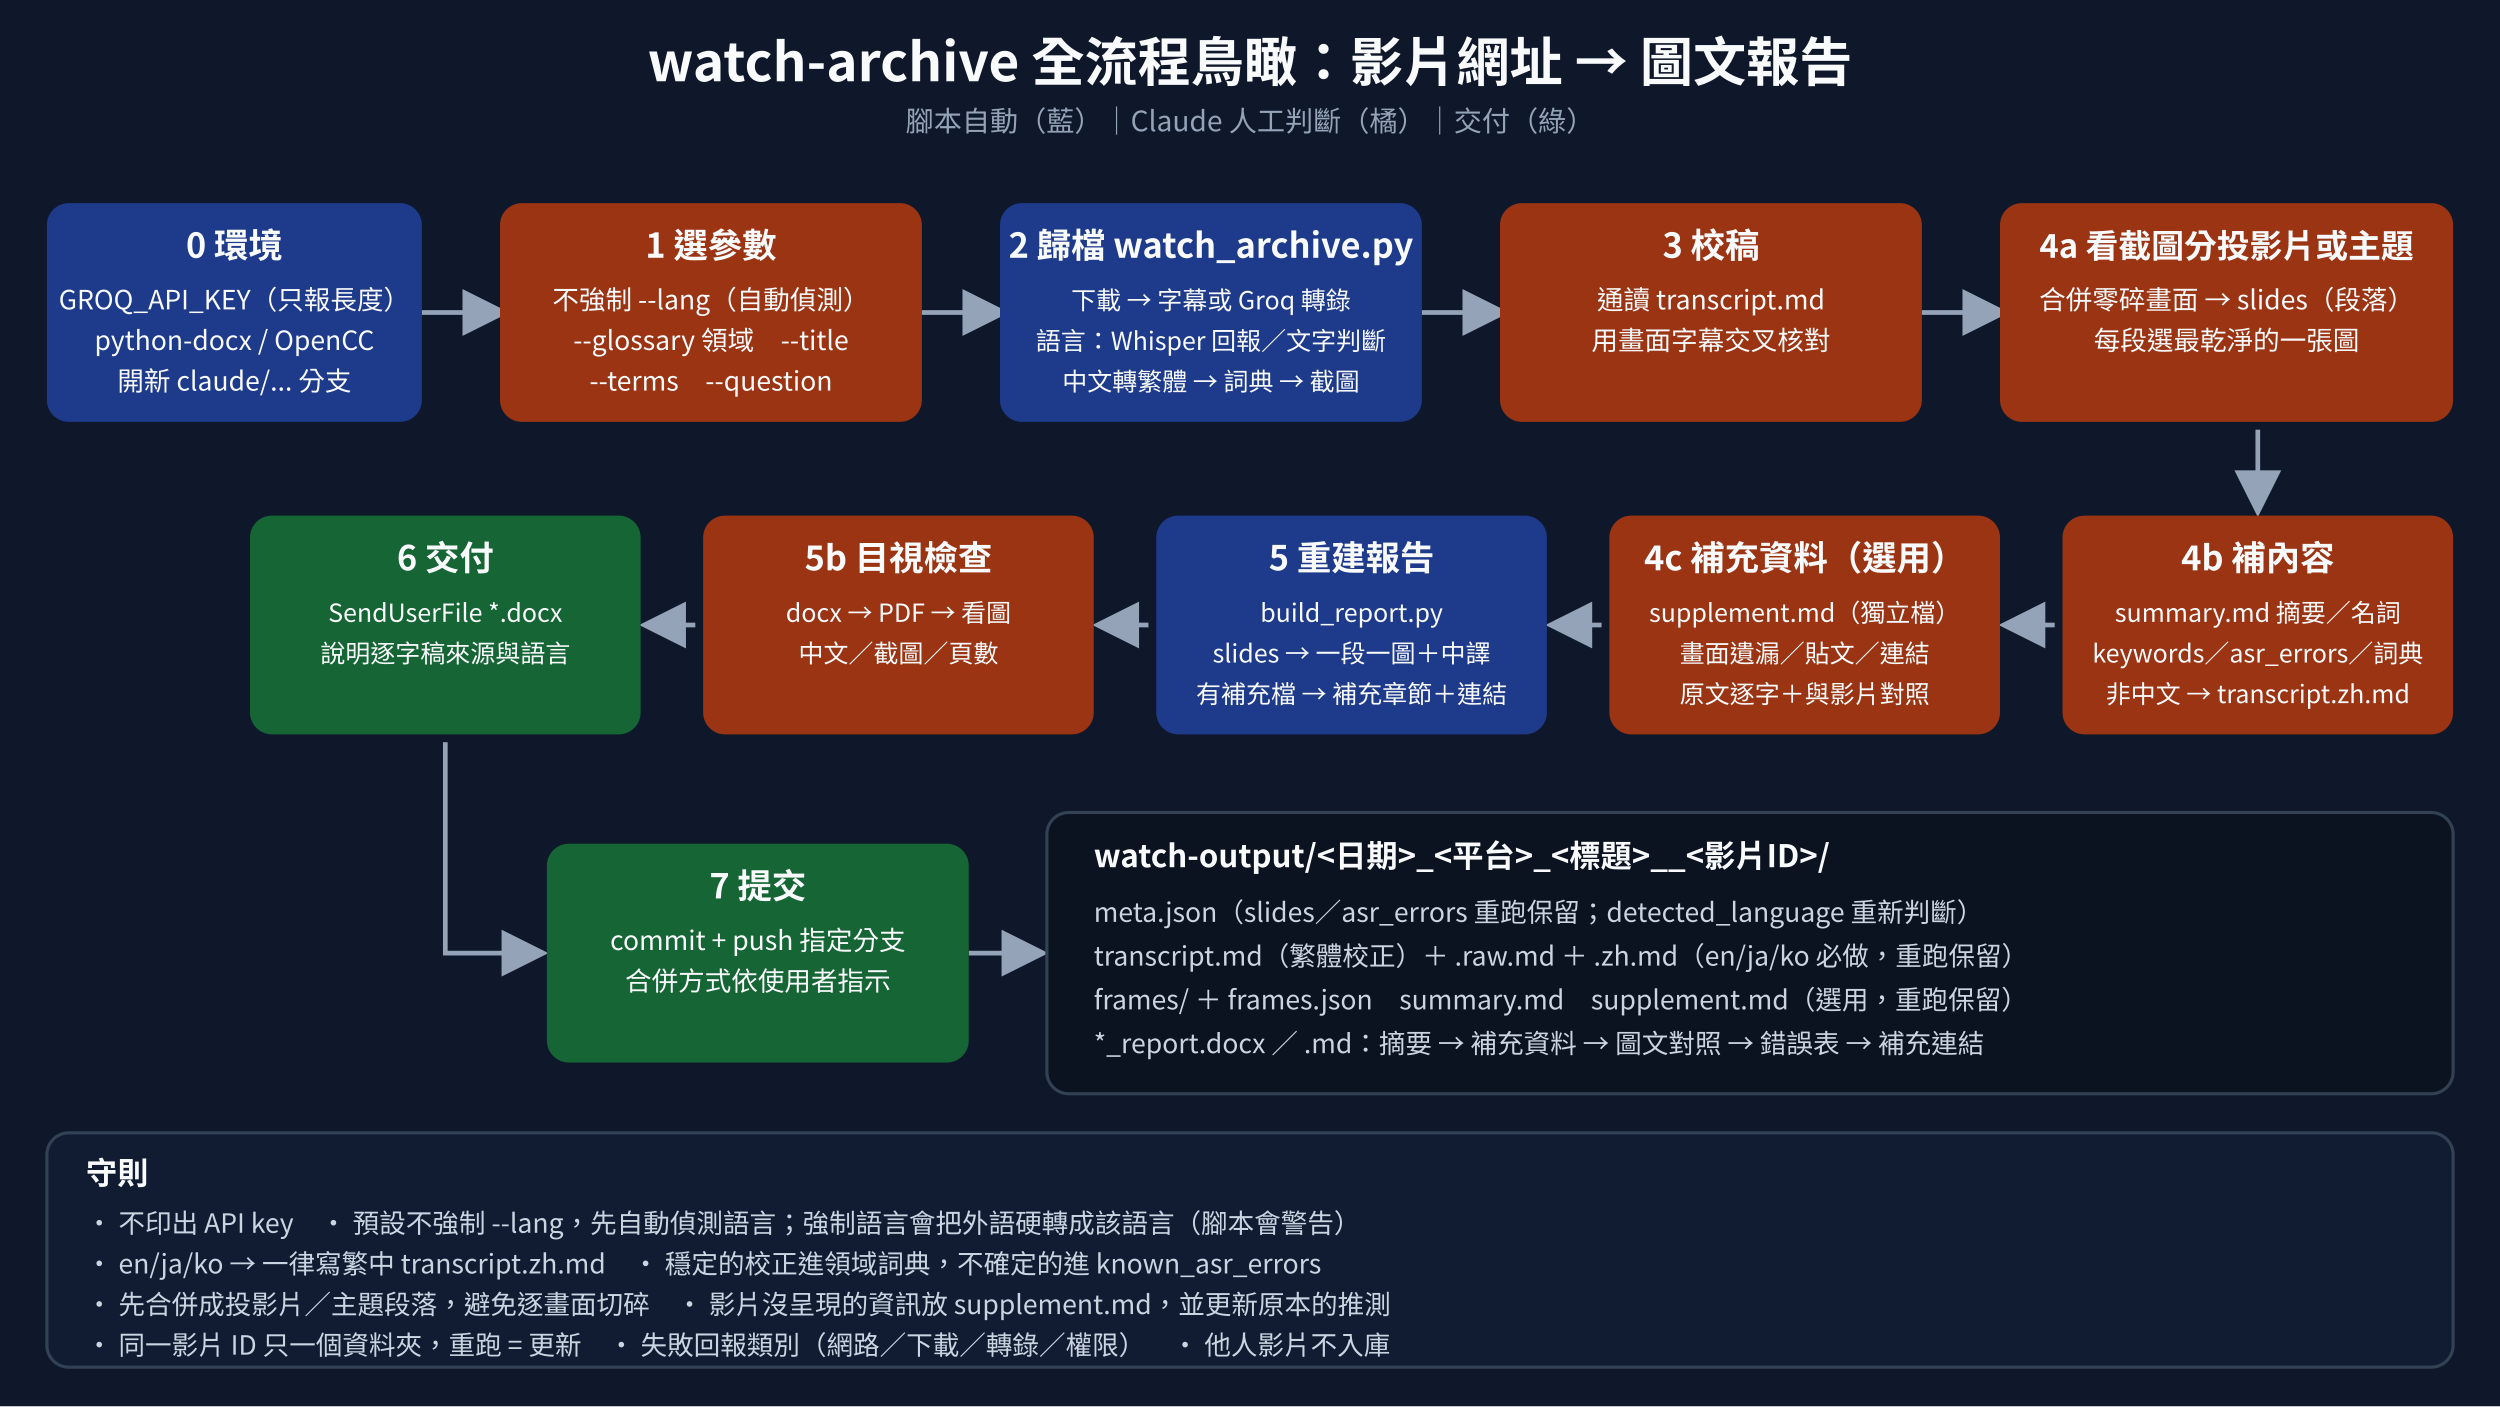
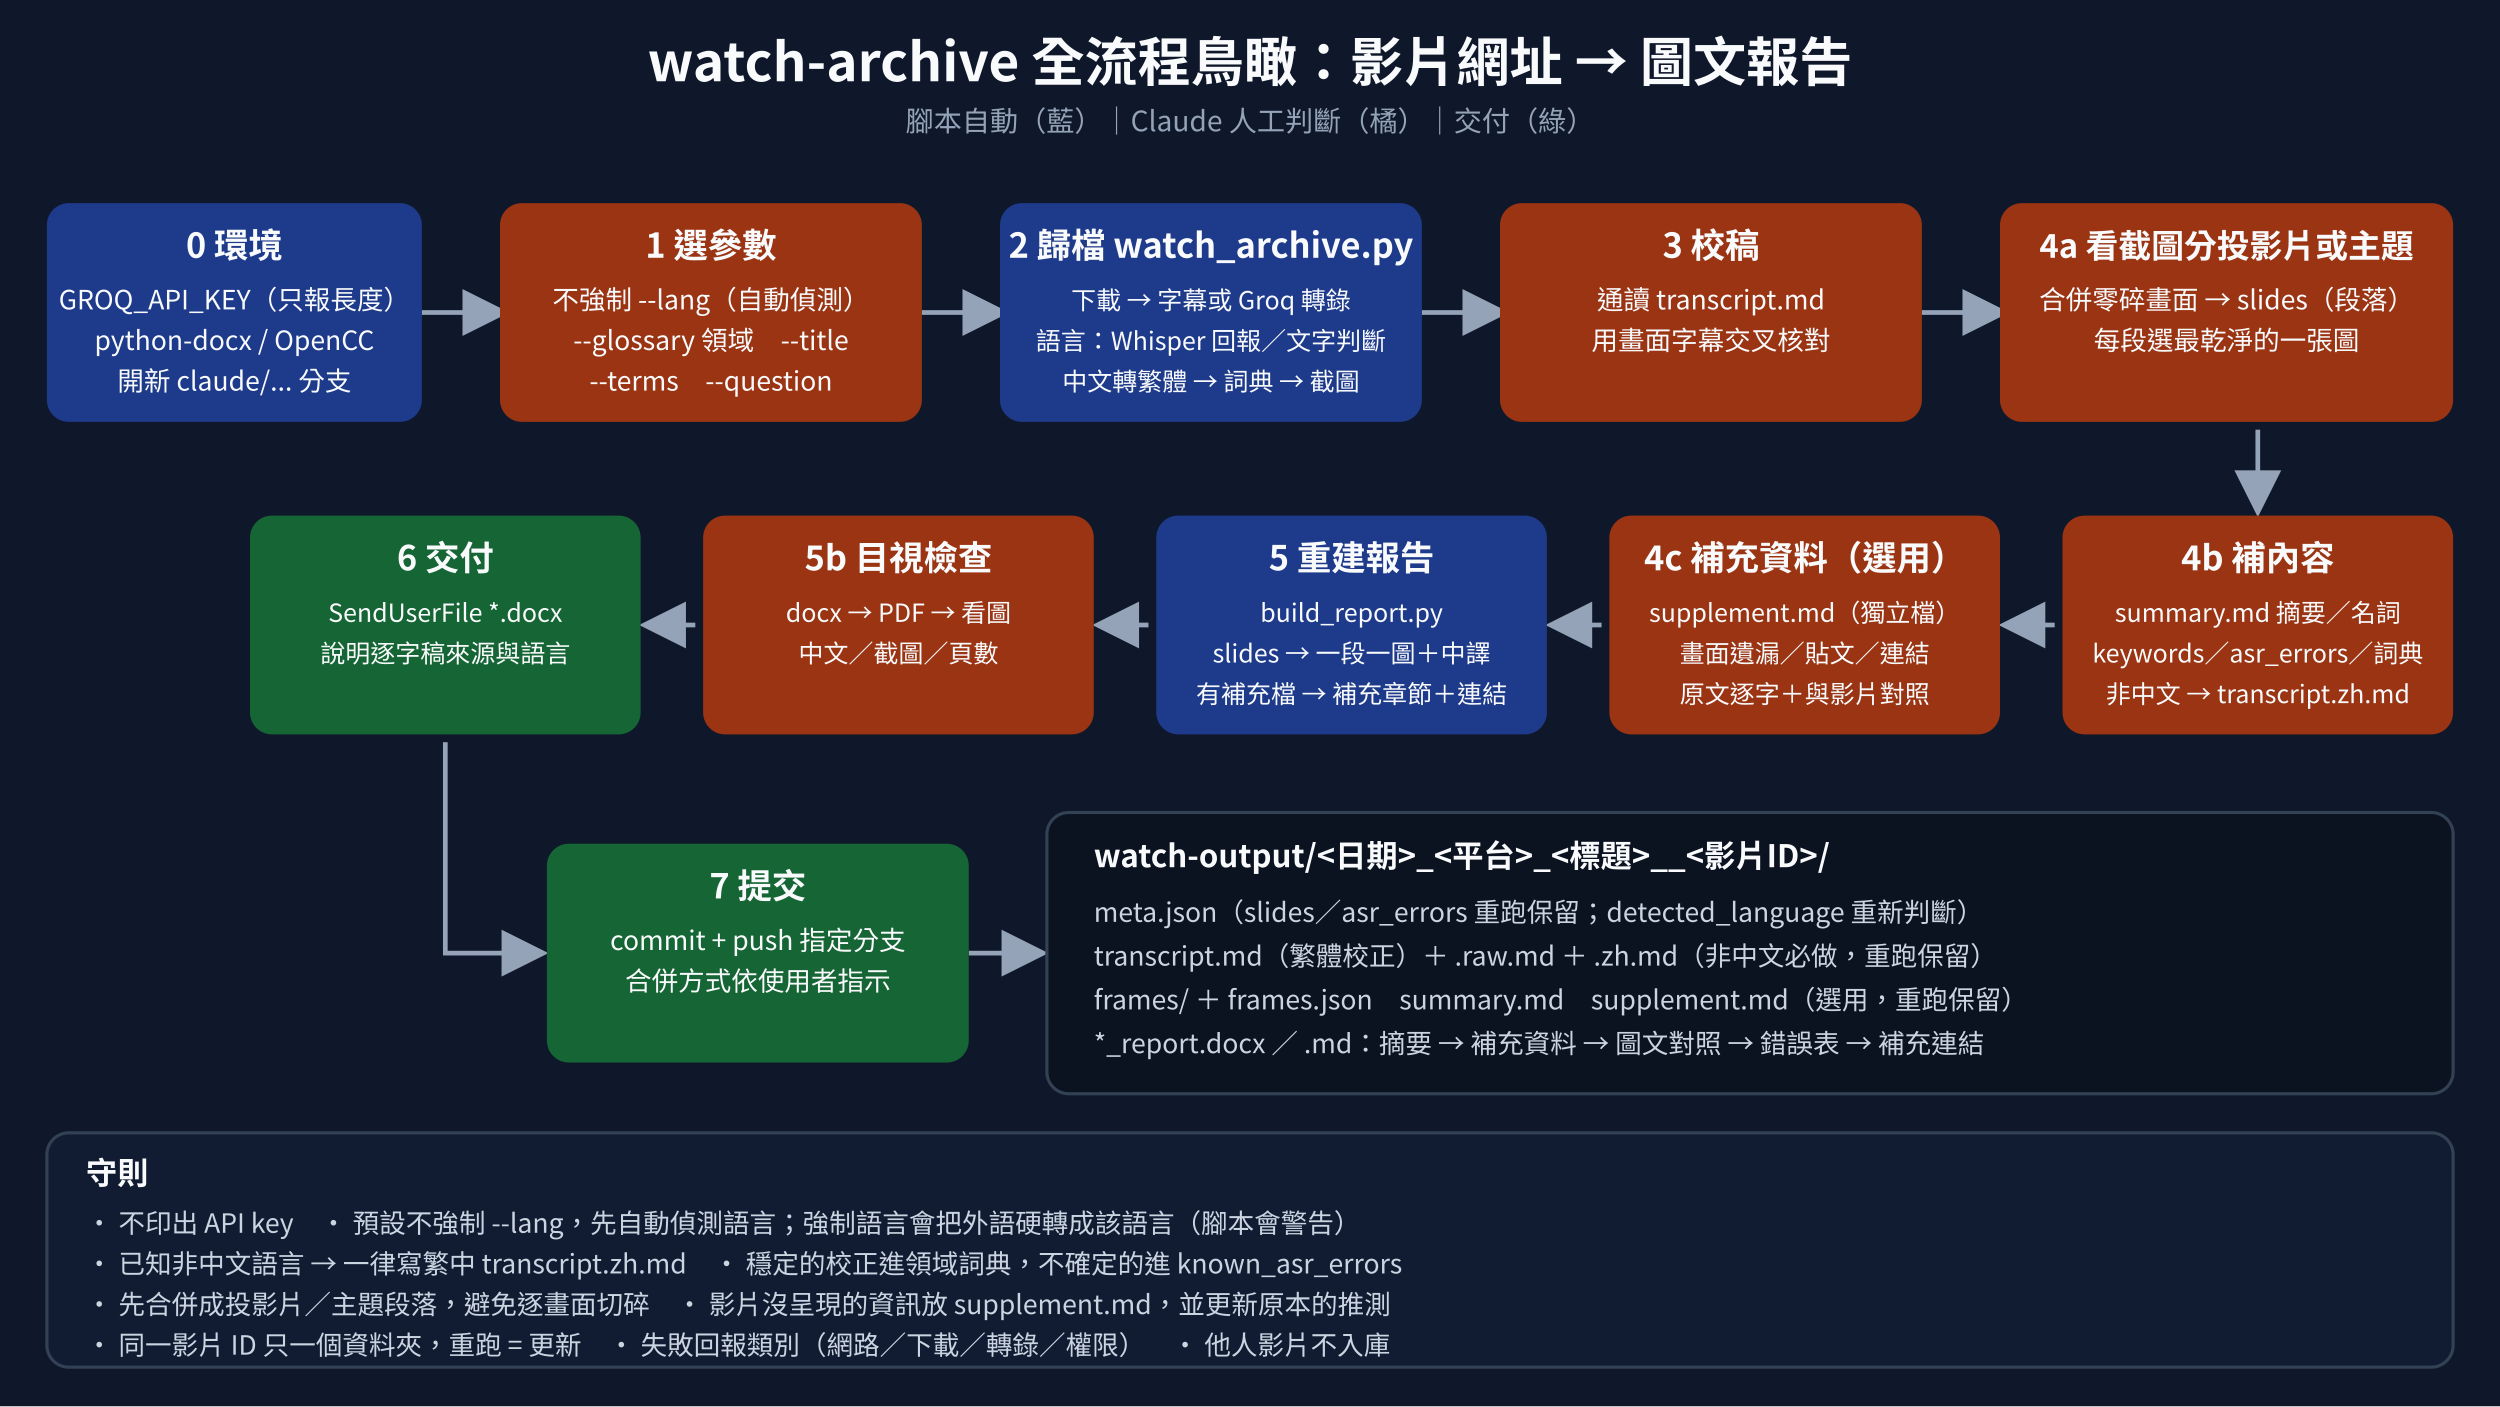
<svg xmlns="http://www.w3.org/2000/svg" viewBox="0 0 1600 900" width="1600" height="900" font-family="'WenQuanYi Zen Hei','Noto Sans CJK TC','Microsoft JhengHei',sans-serif">
  <rect width="1600" height="900" fill="#0f172a" />
  <text x="800" y="52" text-anchor="middle" font-size="34" font-weight="bold" fill="#f8fafc">watch-archive 全流程鳥瞰：影片網址 → 圖文報告</text>
  <text x="800" y="84" text-anchor="middle" font-size="18" fill="#94a3b8">腳本自動（藍）｜Claude 人工判斷（橘）｜交付（綠）</text>
  <defs>
    <marker id="a" markerWidth="10" markerHeight="10" refX="8" refY="5" orient="auto">
      <path d="M0,0 L10,5 L0,10 z" fill="#94a3b8" />
    </marker>
  </defs>
  <g stroke="#94a3b8" stroke-width="3" fill="none" marker-end="url(#a)">
    <path d="M270,200 H320" />
    <path d="M590,200 H640" />
    <path d="M910,200 H960" />
    <path d="M1230,200 H1280" />
    <path d="M1445,275 V325" />
    <path d="M1315,400 H1285" />
    <path d="M1025,400 H995" />
    <path d="M735,400 H705" />
    <path d="M445,400 H415" />
    <path d="M285,475 V610 H345" />
    <path d="M620,610 H665" />
  </g>
  <g font-size="20" fill="#f8fafc">
    <rect x="30" y="130" width="240" height="140" rx="14" fill="#1e3a8a" />
    <text x="150" y="165" text-anchor="middle" font-weight="bold" font-size="22">0 環境</text>
    <text x="150" y="198" text-anchor="middle" font-size="17">GROQ_API_KEY（只報長度）</text>
    <text x="150" y="224" text-anchor="middle" font-size="17">python-docx / OpenCC</text>
    <text x="150" y="250" text-anchor="middle" font-size="17">開新 claude/... 分支</text>
    <rect x="320" y="130" width="270" height="140" rx="14" fill="#9a3412" />
    <text x="455" y="165" text-anchor="middle" font-weight="bold" font-size="22">1 選參數</text>
    <text x="455" y="198" text-anchor="middle" font-size="17">不強制 --lang（自動偵測）</text>
    <text x="455" y="224" text-anchor="middle" font-size="17">--glossary 領域　--title</text>
    <text x="455" y="250" text-anchor="middle" font-size="17">--terms　--question</text>
    <rect x="640" y="130" width="270" height="140" rx="14" fill="#1e3a8a" />
    <text x="775" y="165" text-anchor="middle" font-weight="bold" font-size="22">2 歸檔 watch_archive.py</text>
    <text x="775" y="198" text-anchor="middle" font-size="16">下載 → 字幕或 Groq 轉錄</text>
    <text x="775" y="224" text-anchor="middle" font-size="16">語言：Whisper 回報／文字判斷</text>
    <text x="775" y="250" text-anchor="middle" font-size="16">中文轉繁體 → 詞典 → 截圖</text>
    <rect x="960" y="130" width="270" height="140" rx="14" fill="#9a3412" />
    <text x="1095" y="165" text-anchor="middle" font-weight="bold" font-size="22">3 校稿</text>
    <text x="1095" y="198" text-anchor="middle" font-size="17">通讀 transcript.md</text>
    <text x="1095" y="224" text-anchor="middle" font-size="17">用畫面字幕交叉核對</text>
    <rect x="1280" y="130" width="290" height="140" rx="14" fill="#9a3412" />
    <text x="1425" y="165" text-anchor="middle" font-weight="bold" font-size="21">4a 看截圖分投影片或主題</text>
    <text x="1425" y="198" text-anchor="middle" font-size="17">合併零碎畫面 → slides（段落）</text>
    <text x="1425" y="224" text-anchor="middle" font-size="17">每段選最乾淨的一張圖</text>
    <rect x="1320" y="330" width="250" height="140" rx="14" fill="#9a3412" />
    <text x="1445" y="365" text-anchor="middle" font-weight="bold" font-size="22">4b 補內容</text>
    <text x="1445" y="398" text-anchor="middle" font-size="16">summary.md 摘要／名詞</text>
    <text x="1445" y="424" text-anchor="middle" font-size="16">keywords／asr_errors／詞典</text>
    <text x="1445" y="450" text-anchor="middle" font-size="16">非中文 → transcript.zh.md</text>
    <rect x="1030" y="330" width="250" height="140" rx="14" fill="#9a3412" />
    <text x="1155" y="365" text-anchor="middle" font-weight="bold" font-size="22">4c 補充資料（選用）</text>
    <text x="1155" y="398" text-anchor="middle" font-size="16">supplement.md（獨立檔）</text>
    <text x="1155" y="424" text-anchor="middle" font-size="16">畫面遺漏／貼文／連結</text>
    <text x="1155" y="450" text-anchor="middle" font-size="16">原文逐字＋與影片對照</text>
    <rect x="740" y="330" width="250" height="140" rx="14" fill="#1e3a8a" />
    <text x="865" y="365" text-anchor="middle" font-weight="bold" font-size="22">5 重建報告</text>
    <text x="865" y="398" text-anchor="middle" font-size="16">build_report.py</text>
    <text x="865" y="424" text-anchor="middle" font-size="16">slides → 一段一圖＋中譯</text>
    <text x="865" y="450" text-anchor="middle" font-size="16">有補充檔 → 補充章節＋連結</text>
    <rect x="450" y="330" width="250" height="140" rx="14" fill="#9a3412" />
    <text x="575" y="365" text-anchor="middle" font-weight="bold" font-size="22">5b 目視檢查</text>
    <text x="575" y="398" text-anchor="middle" font-size="16">docx → PDF → 看圖</text>
    <text x="575" y="424" text-anchor="middle" font-size="16">中文／截圖／頁數</text>
    <rect x="160" y="330" width="250" height="140" rx="14" fill="#166534" />
    <text x="285" y="365" text-anchor="middle" font-weight="bold" font-size="22">6 交付</text>
    <text x="285" y="398" text-anchor="middle" font-size="16">SendUserFile *.docx</text>
    <text x="285" y="424" text-anchor="middle" font-size="16">說明逐字稿來源與語言</text>
    <rect x="350" y="540" width="270" height="140" rx="14" fill="#166534" />
    <text x="485" y="575" text-anchor="middle" font-weight="bold" font-size="22">7 提交</text>
    <text x="485" y="608" text-anchor="middle" font-size="17">commit + push 指定分支</text>
    <text x="485" y="634" text-anchor="middle" font-size="17">合併方式依使用者指示</text>
  </g>
  <rect x="670" y="520" width="900" height="180" rx="14" fill="#0b1220" stroke="#334155" stroke-width="2" />
  <text x="700" y="555" font-size="20" font-weight="bold" fill="#f8fafc">watch-output/&lt;日期&gt;_&lt;平台&gt;_&lt;標題&gt;__&lt;影片ID&gt;/</text>
  <g font-size="17" fill="#cbd5e1">
    <text x="700" y="590">meta.json（slides／asr_errors 重跑保留；detected_language 重新判斷）</text>
-     <text x="700" y="618">transcript.md（繁體校正）＋ .raw.md ＋ .zh.md（en/ja/ko 必做，重跑保留）</text>
+     <text x="700" y="618">transcript.md（繁體校正）＋ .raw.md ＋ .zh.md（非中文必做，重跑保留）</text>
    <text x="700" y="646">frames/ ＋ frames.json　summary.md　supplement.md（選用，重跑保留）</text>
    <text x="700" y="674">*_report.docx ／ .md：摘要 → 補充資料 → 圖文對照 → 錯誤表 → 補充連結</text>
  </g>
  <rect x="30" y="725" width="1540" height="150" rx="14" fill="#111c33" stroke="#334155" stroke-width="2" />
  <text x="55" y="758" font-size="20" font-weight="bold" fill="#f8fafc">守則</text>
  <g font-size="17" fill="#cbd5e1">
    <text x="55" y="789">• 不印出 API key　• 預設不強制 --lang，先自動偵測語言；強制語言會把外語硬轉成該語言（腳本會警告）</text>
-     <text x="55" y="815">• en/ja/ko → 一律寫繁中 transcript.zh.md　• 穩定的校正進領域詞典，不確定的進 known_asr_errors</text>
+     <text x="55" y="815">• 已知非中文語言 → 一律寫繁中 transcript.zh.md　• 穩定的校正進領域詞典，不確定的進 known_asr_errors</text>
    <text x="55" y="841">• 先合併成投影片／主題段落，避免逐畫面切碎　• 影片沒呈現的資訊放 supplement.md，並更新原本的推測</text>
    <text x="55" y="867">• 同一影片 ID 只一個資料夾，重跑 = 更新　• 失敗回報類別（網路／下載／轉錄／權限）　• 他人影片不入庫</text>
  </g>
</svg>
